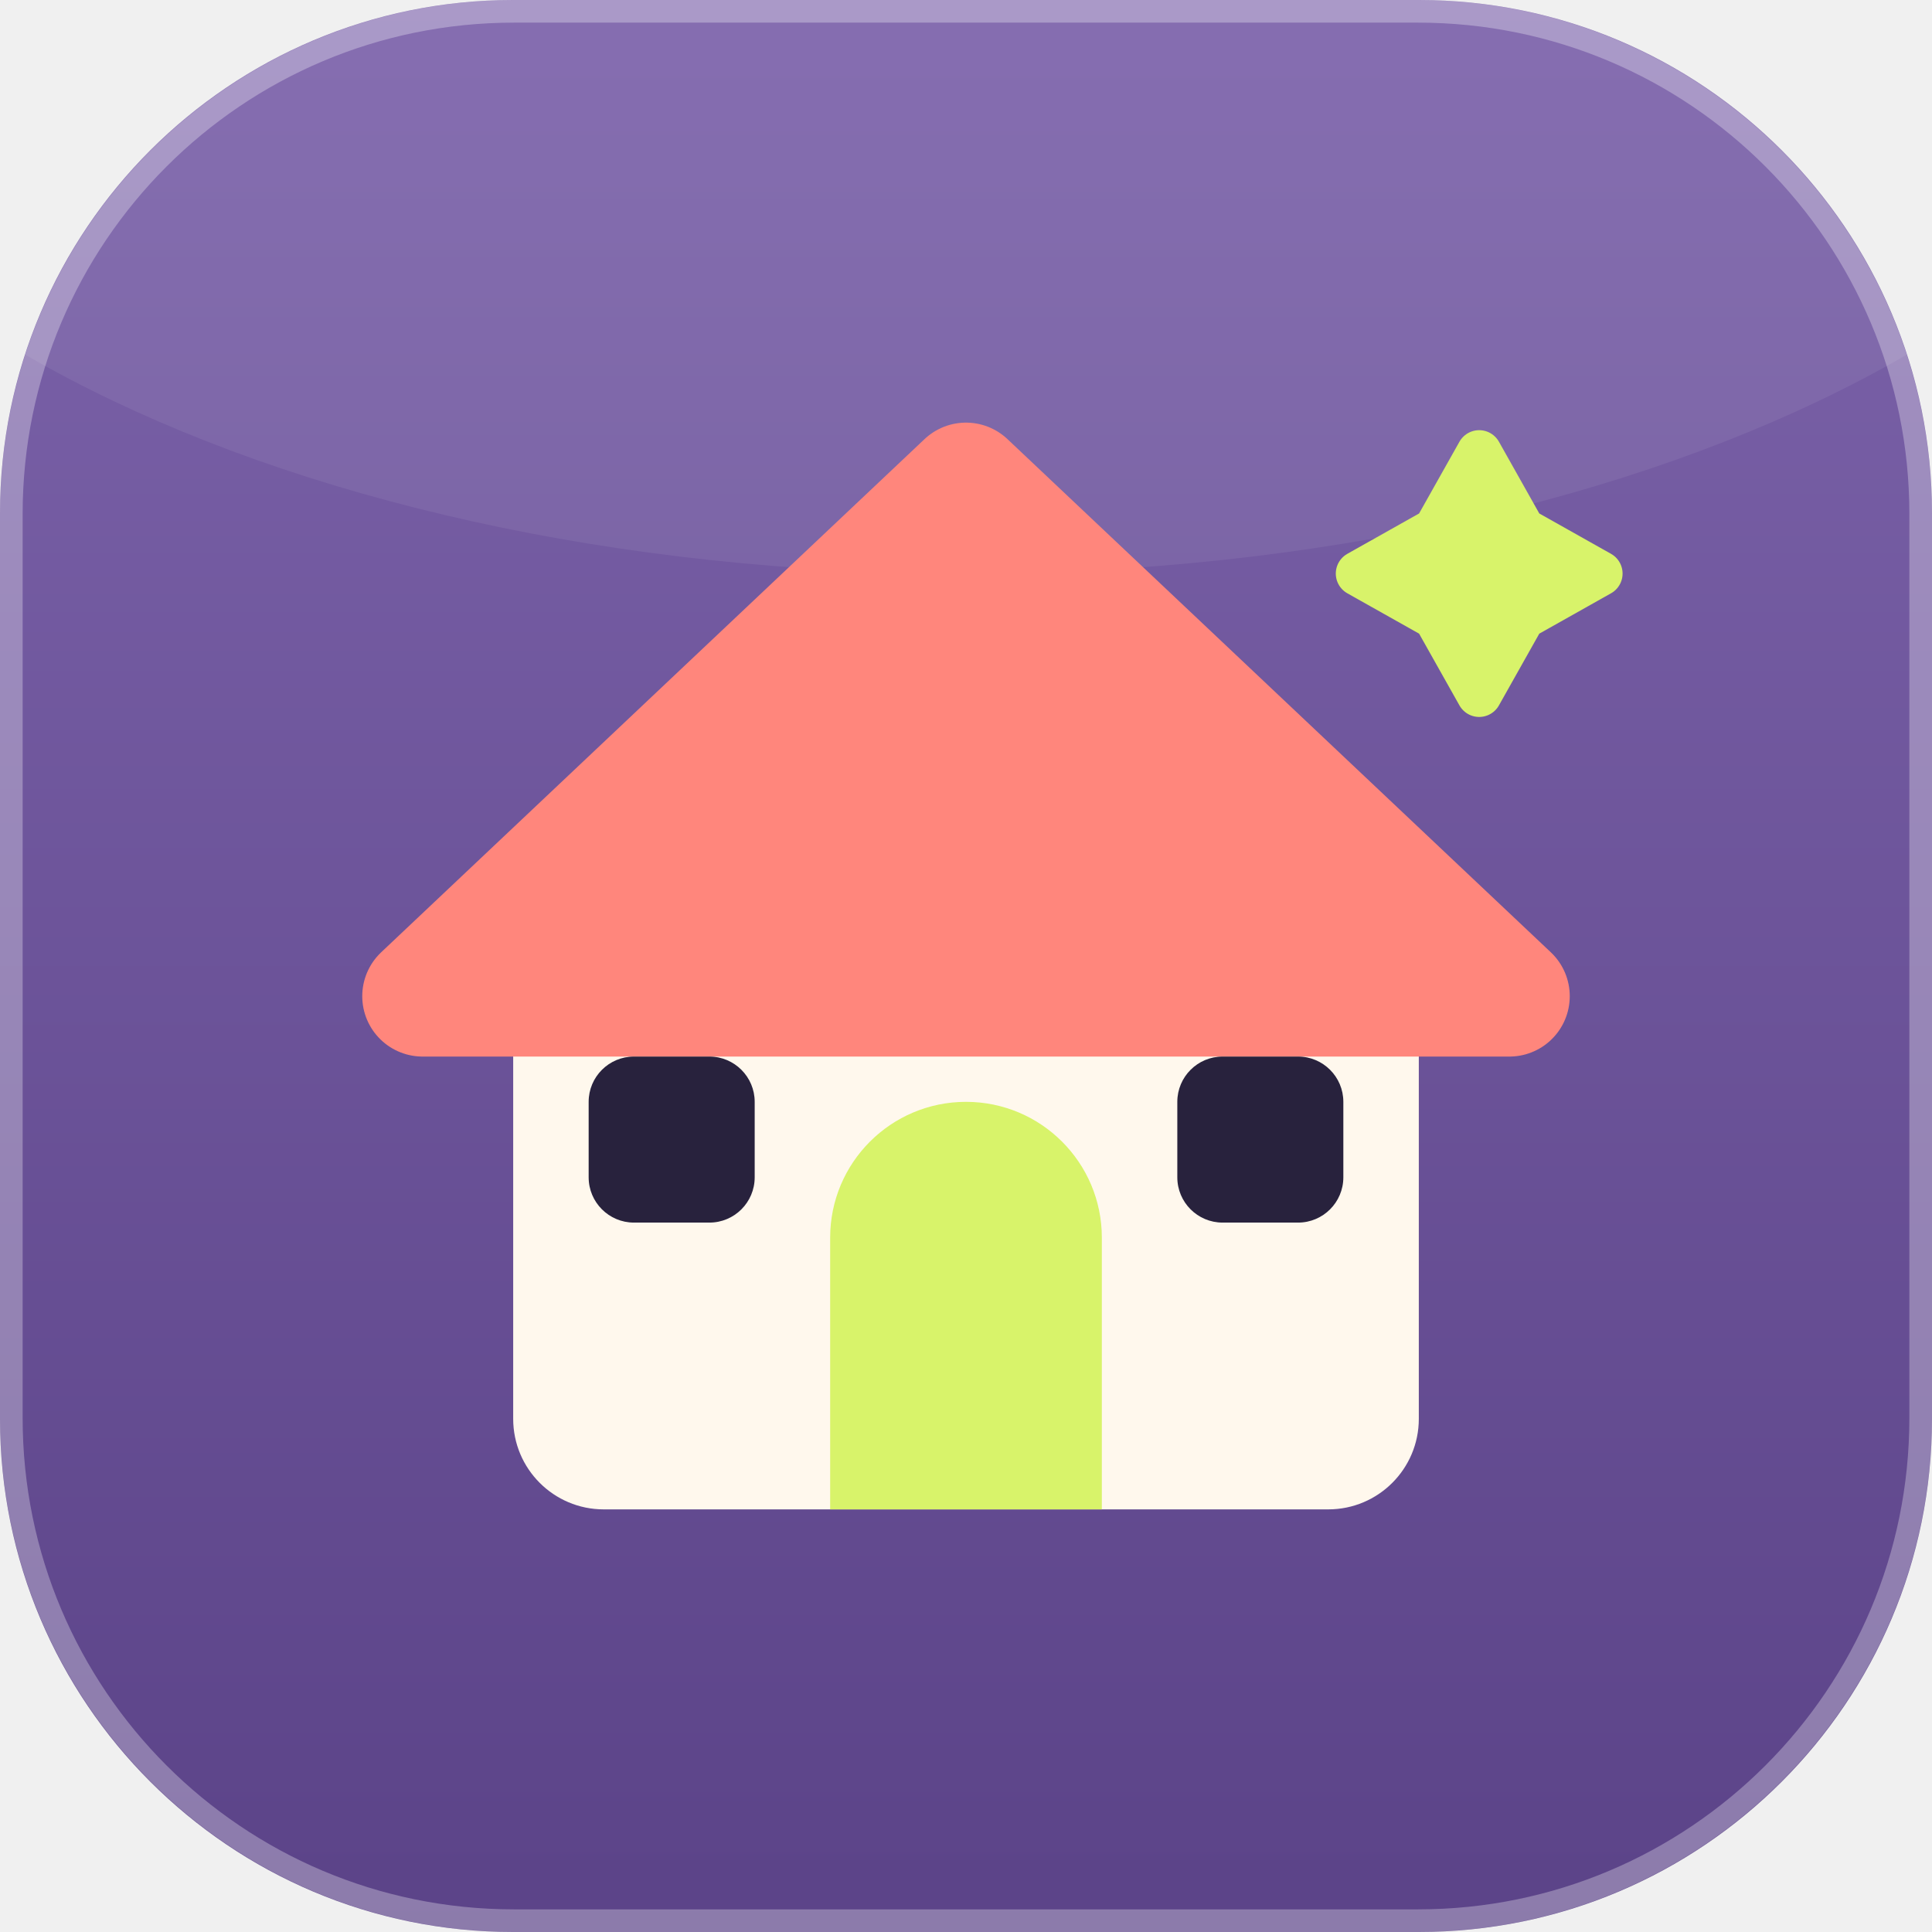
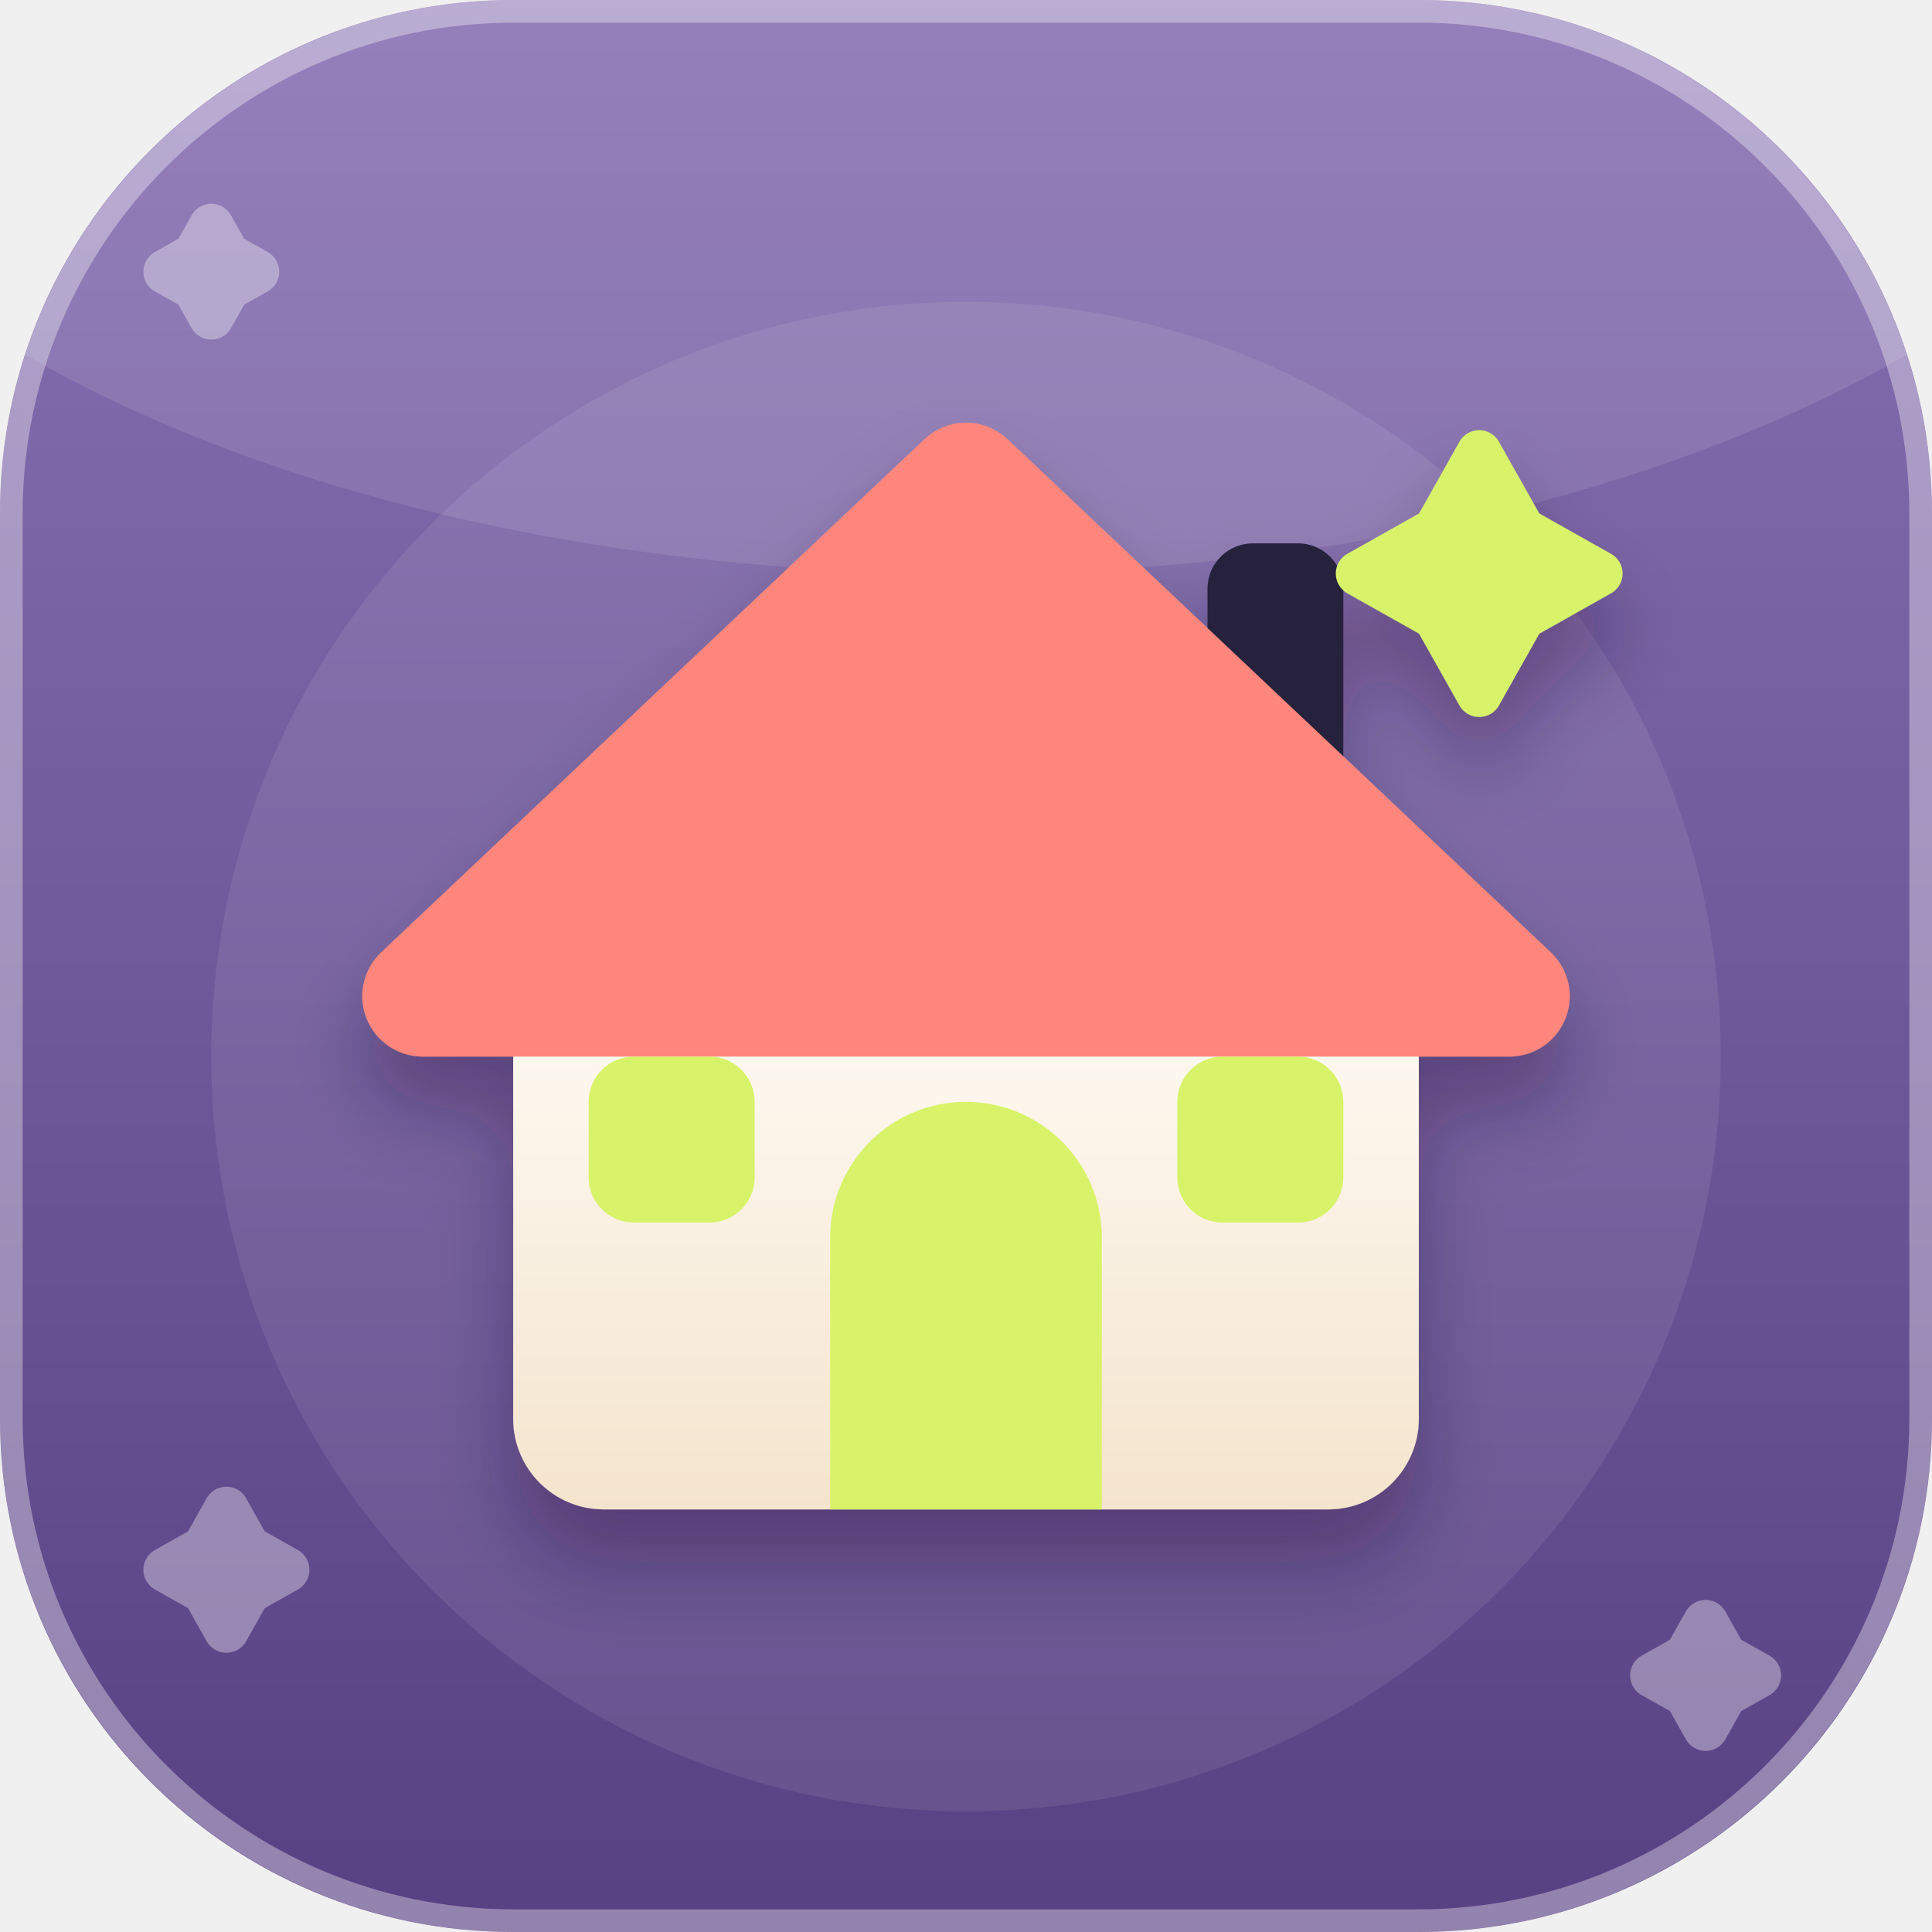
- <svg xmlns="http://www.w3.org/2000/svg" viewBox="0 0 128 128" fill="none">
-   <style>.k{transform-box:fill-box;transform-origin:center}.fl,.pu,.tw,.sl,.lk,.fp,.pr,.bl,.wv,.wb,.gr{transform-box:fill-box;transform-origin:center;animation-duration:4.2s;animation-iteration-count:infinite;animation-timing-function:ease-in-out}.fl{animation-name:fl}.pu{animation-name:pu;animation-duration:2.6s}.tw{animation-name:tw;animation-duration:3s}.sl{animation-name:sl;animation-duration:3.4s}.lk{animation-name:lk;animation-duration:3.6s}.fp{animation-name:fp;animation-duration:5s}.pr{animation-name:pr;animation-duration:2.8s}.bl{animation-name:bl;animation-duration:4.6s}.wv{animation-name:wv;animation-duration:2.4s;transform-origin:0 50%}.wb{animation-name:wb;animation-duration:5s}.gr{animation-name:gr;animation-duration:3.6s;transform-origin:50% 100%}@keyframes fl{50%{transform:translateY(-2.5px)}}@keyframes pu{50%{opacity:.55}}@keyframes tw{50%{transform:scale(1.22) rotate(14deg);opacity:.8}}@keyframes sl{40%,60%{transform:translate(4px,-4px)}}@keyframes lk{35%,65%{transform:translateY(-5px)}}@keyframes fp{40%{transform:scaleX(1)}50%{transform:scaleX(.08)}60%{transform:scaleX(1)}}@keyframes pr{40%,55%{transform:translateY(2.5px)}}@keyframes bl{90%{transform:scaleY(1)}94%{transform:scaleY(.1)}98%{transform:scaleY(1)}}@keyframes wv{50%{transform:skewY(7deg)}}@keyframes wb{25%{transform:rotate(9deg)}75%{transform:rotate(-9deg)}}@keyframes gr{0%,100%{transform:scaleY(1)}50%{transform:scaleY(.84)}}@media(prefers-reduced-motion:reduce){*{animation:none!important}}</style>
+ <svg xmlns="http://www.w3.org/2000/svg" viewBox="0 0 128 128" fill="none" stroke-linecap="round" stroke-linejoin="round">
+   <style>.pu,.tw,.sh{transform-box:fill-box;transform-origin:center;animation:2s cubic-bezier(.34,1.56,.64,1) infinite}.pu{animation-name:pu;animation-duration:2.4s}@keyframes pu{50%{transform:scale(1.12);opacity:.65}}.tw{animation-name:tw;animation-duration:2.4s}@keyframes tw{0%,100%{transform:scale(.7) rotate(0);opacity:.75}50%{transform:scale(1.4) rotate(45deg);opacity:1}}.sh{animation-name:sh;animation-duration:6s;animation-timing-function:ease-in-out}@keyframes sh{0%,70%{transform:translateX(0)}100%{transform:translateX(210px)}}@media(prefers-reduced-motion:reduce){*{animation:none!important}}</style>
  <defs>
    <linearGradient id="b-palace" x1="0" y1="0" x2="0" y2="1">
-       <stop offset="0" stop-color="#7d64ab" />
-       <stop offset="1" stop-color="#5b4388" />
+       <stop offset="0" stop-color="#8972b3" />
+       <stop offset="1" stop-color="#584183" />
    </linearGradient>
    <clipPath id="c-palace">
      <rect width="128" height="128" rx="34" />
    </clipPath>
+     <linearGradient id="p-palace" x1="0" y1="0" x2="0" y2="1">
+       <stop offset="0" stop-color="#fffdf8" />
+       <stop offset="1" stop-color="#f4e4cd" />
+     </linearGradient>
+     <filter id="s-palace" x="-20%" y="-20%" width="140%" height="140%">
+       <feDropShadow dx="0" dy="3.5" stdDeviation="2.5" flood-color="#140c28" flood-opacity=".32" />
+     </filter>
  </defs>
  <rect width="128" height="128" rx="34" fill="url(#b-palace)" />
  <g clip-path="url(#c-palace)">
-     <ellipse cx="64" cy="-6" rx="84" ry="44" fill="#fff" fill-opacity=".07" />
+     <ellipse cx="64" cy="-6" rx="84" ry="44" fill="#fff" fill-opacity=".1" />
+     <circle cx="64" cy="70" r="50" fill="#fff" fill-opacity=".08" />
+     <g opacity=".35">
+       <path d="M15 100L16.44 102.56L19 104L16.44 105.44L15 108L13.56 105.44L11 104L13.56 102.56Z" fill="#fff" stroke="#fff" stroke-width="3" />
+     </g>
+     <g opacity=".35">
+       <path d="M113 107.5L114.26 109.74L116.5 111L114.26 112.26L113 114.5L111.74 112.26L109.5 111L111.74 109.74Z" fill="#fff" stroke="#fff" stroke-width="3" />
+     </g>
+     <g opacity=".35">
+       <path d="M14 15L15.08 16.92L17 18L15.08 19.08L14 21L12.92 19.08L11 18L12.92 16.92Z" fill="#fff" stroke="#fff" stroke-width="3" />
+     </g>
+     <g filter="url(#s-palace)">
+       <rect x="80" y="36" width="9" height="20" rx="3" fill="#28223d" />
+       <rect x="34" y="62" width="60" height="38" rx="6" fill="url(#p-palace)" />
+       <path d="M28 66L64 32L100 66Z" fill="#ff867c" stroke="#ff867c" stroke-width="8" />
+       <g class="pu">
+         <path d="M55 100V82a9 9 0 0 1 18 0v18Z" fill="#d8f36a" />
+       </g>
+       <g class="pu" style="animation-delay:0.8s">
+         <rect x="39" y="70" width="11" height="11" rx="3" fill="#d8f36a" />
+       </g>
+       <g class="pu" style="animation-delay:1.6s">
+         <rect x="78" y="70" width="11" height="11" rx="3" fill="#d8f36a" />
+       </g>
+       <g class="tw">
+         <path d="M98 30L100.88 35.12L106 38L100.88 40.88L98 46L95.12 40.88L90 38L95.12 35.12Z" fill="#d8f36a" stroke="#d8f36a" stroke-width="3" />
+       </g>
+     </g>
+     <g class="sh" style="animation-delay:7s">
+       <path d="M-34 -8H-14L-54 136H-74Z" fill="#fff" fill-opacity=".22" />
+     </g>
  </g>
-   <rect x="34" y="62" width="60" height="38" rx="6" fill="#fff8ed" />
-   <path d="M28 66L64 32L100 66Z" fill="#ff867c" stroke="#ff867c" stroke-width="8" stroke-linejoin="round" />
-   <g class="pu">
-     <path d="M55 100V82a9 9 0 0 1 18 0v18Z" fill="#d8f36a" />
-   </g>
-   <rect x="39" y="70" width="11" height="11" rx="3" fill="#28223d" />
-   <rect x="78" y="70" width="11" height="11" rx="3" fill="#28223d" />
-   <path class="tw" d="M98 30L100.88 35.12L106 38L100.88 40.88L98 46L95.12 40.88L90 38L95.12 35.12Z" fill="#d8f36a" stroke="#d8f36a" stroke-width="3" stroke-linejoin="round" />
-   <rect x=".75" y=".75" width="126.5" height="126.5" rx="33.3" stroke="#fff" stroke-opacity=".3" stroke-width="1.5" />
+   <rect x=".75" y=".75" width="126.5" height="126.5" rx="33.3" stroke="#fff" stroke-opacity=".35" stroke-width="1.5" />
</svg>
